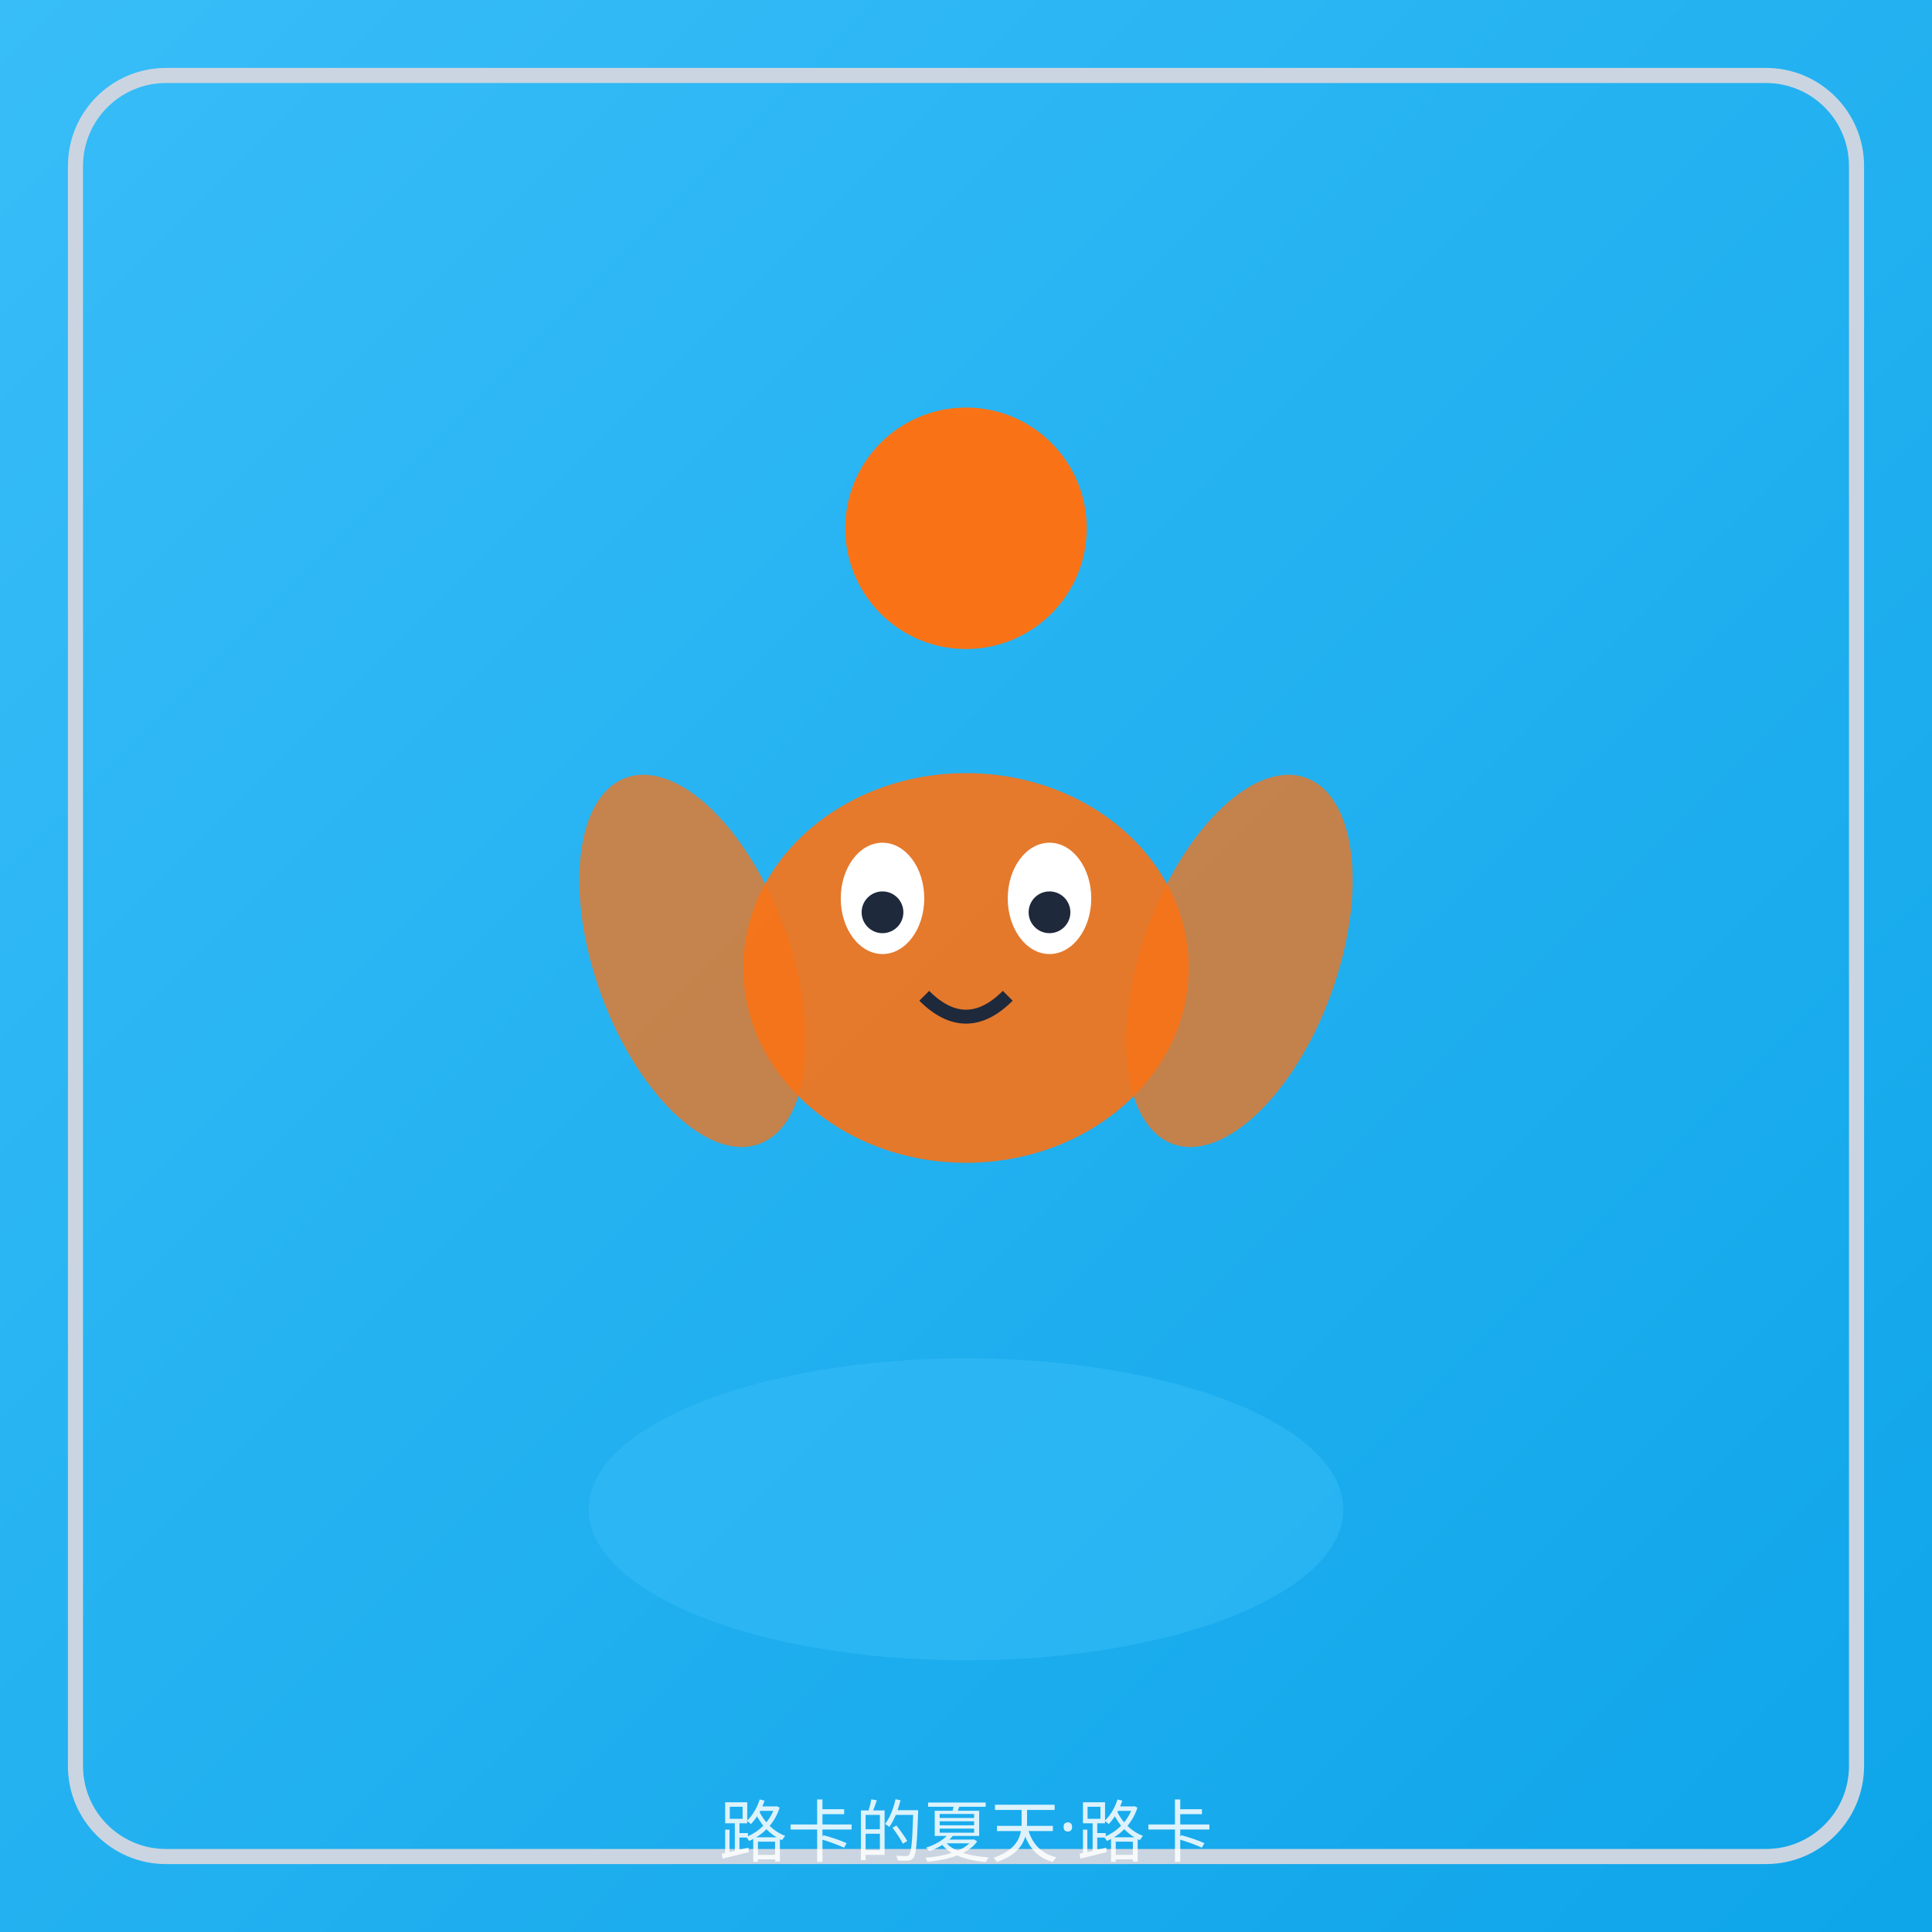
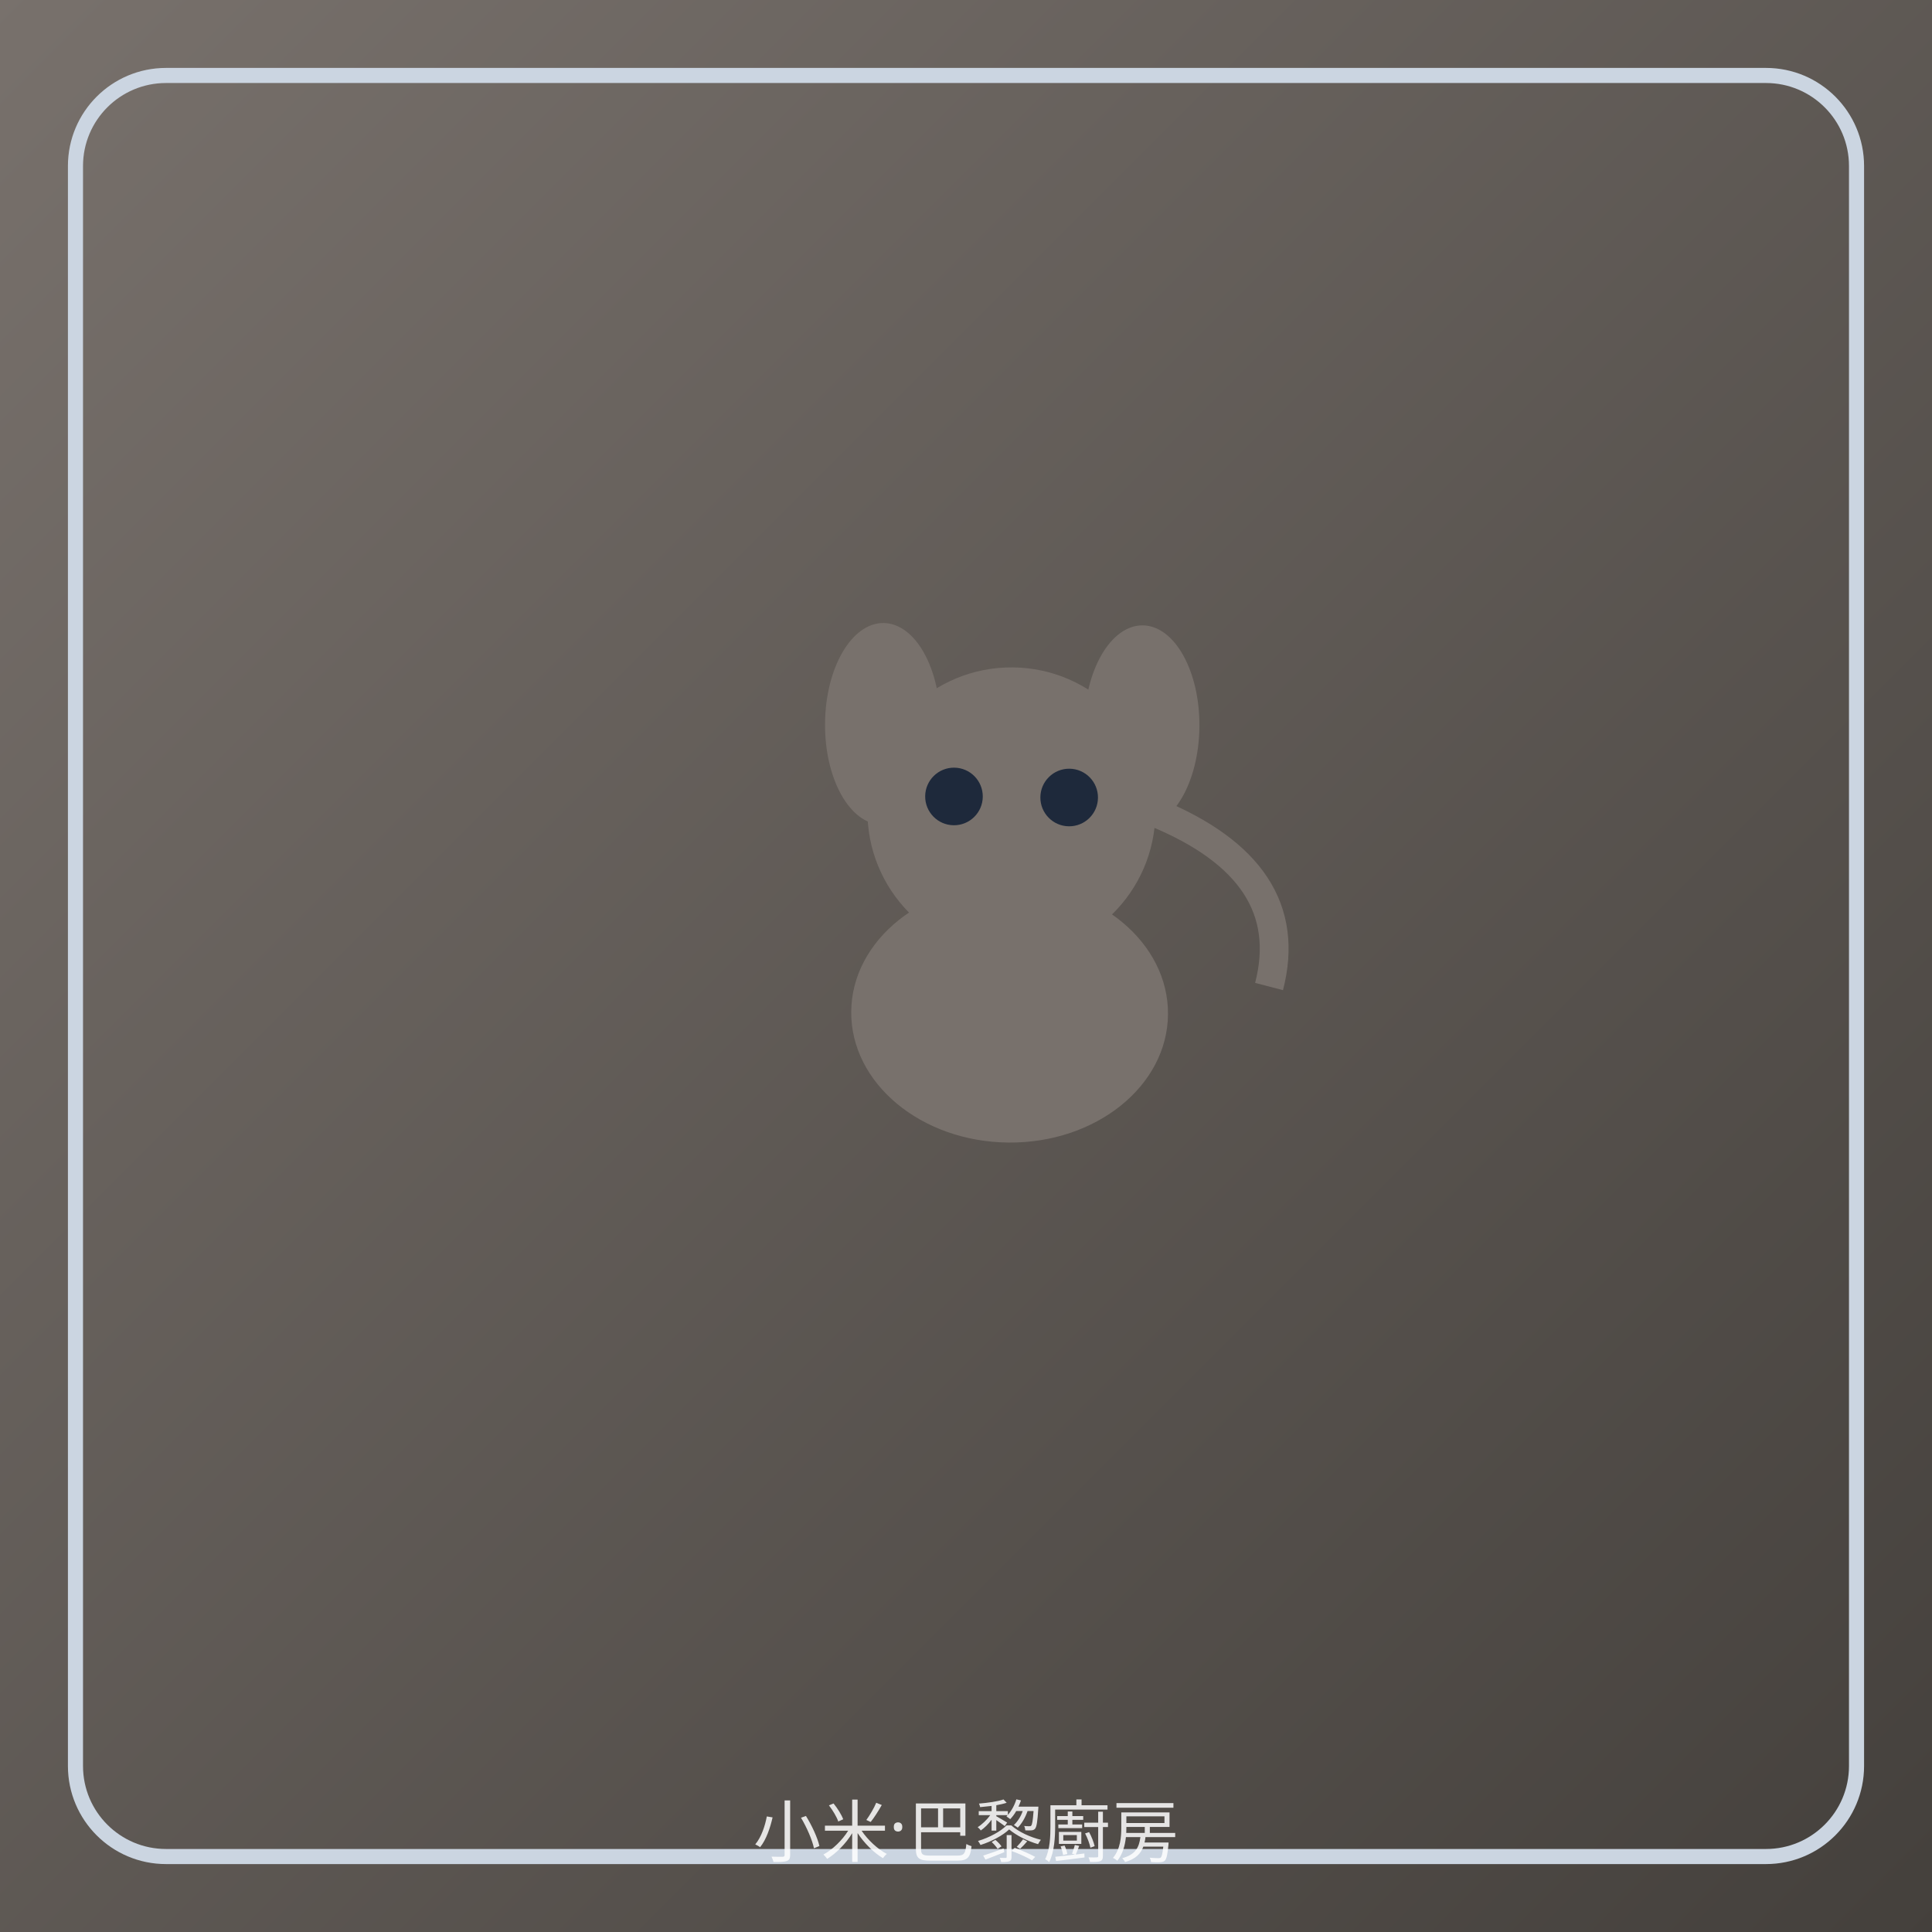
<svg xmlns="http://www.w3.org/2000/svg" viewBox="0 0 256 256" width="256" height="256">
  <defs>
    <linearGradient id="bg" x1="0%" y1="0%" x2="100%" y2="100%">
-       <stop offset="0%" stop-color="#38bdf8" />
-       <stop offset="100%" stop-color="#0ea5e9" />
+       <stop offset="0%" stop-color="#78716c" />
+       <stop offset="100%" stop-color="#44403c" />
    </linearGradient>
  </defs>
  <rect width="256" height="256" fill="url(#bg)" />
-   <ellipse cx="128" cy="200" rx="50" ry="20" fill="#38bdf8" opacity="0.5" />
-   <circle cx="128" cy="70" r="16" fill="#f97316" />
-   <g transform="translate(128,119.04) scale(0.922)">
-     <ellipse cx="0" cy="10" rx="32" ry="28" fill="#f97316" opacity="0.9" />
-     <ellipse cx="-40" cy="-5" rx="14" ry="28" fill="#f97316" opacity="0.75" transform="rotate(-20)" />
-     <ellipse cx="40" cy="-5" rx="14" ry="28" fill="#f97316" opacity="0.75" transform="rotate(20)" />
-     <ellipse cx="-12" cy="0" rx="6" ry="8" fill="#fff" />
-     <ellipse cx="12" cy="0" rx="6" ry="8" fill="#fff" />
-     <circle cx="-12" cy="2" r="3" fill="#1e293b" />
-     <circle cx="12" cy="2" r="3" fill="#1e293b" />
-     <path d="M-6 14 Q0 20 6 14" fill="none" stroke="#1e293b" stroke-width="2" />
+   <g transform="translate(133.952,115.144) rotate(0.52) scale(0.954)">
+     <ellipse cx="0" cy="20" rx="22" ry="18" fill="#78716c" />
+     <circle cx="0" cy="-8" r="20" fill="#78716c" />
+     <ellipse cx="-18" cy="-20" rx="8" ry="14" fill="#78716c" />
+     <ellipse cx="18" cy="-20" rx="8" ry="14" fill="#78716c" />
+     <circle cx="-8" cy="-10" r="4" fill="#1e293b" />
+     <circle cx="8" cy="-10" r="4" fill="#1e293b" />
+     <path d="M20 -8 Q40 0 36 16" fill="none" stroke="#78716c" stroke-width="4" />
  </g>
  <rect x="10" y="10" width="236" height="236" rx="12" fill="none" stroke="#cbd5e1" stroke-width="2" />
-   <text x="128" y="246" text-anchor="middle" font-family="Segoe UI,sans-serif" font-size="9" fill="#fff" opacity="0.85">路卡的夏天·路卡</text>
+   <text x="128" y="246" text-anchor="middle" font-family="Segoe UI,sans-serif" font-size="9" fill="#fff" opacity="0.85">小米·巴黎廚房</text>
</svg>
